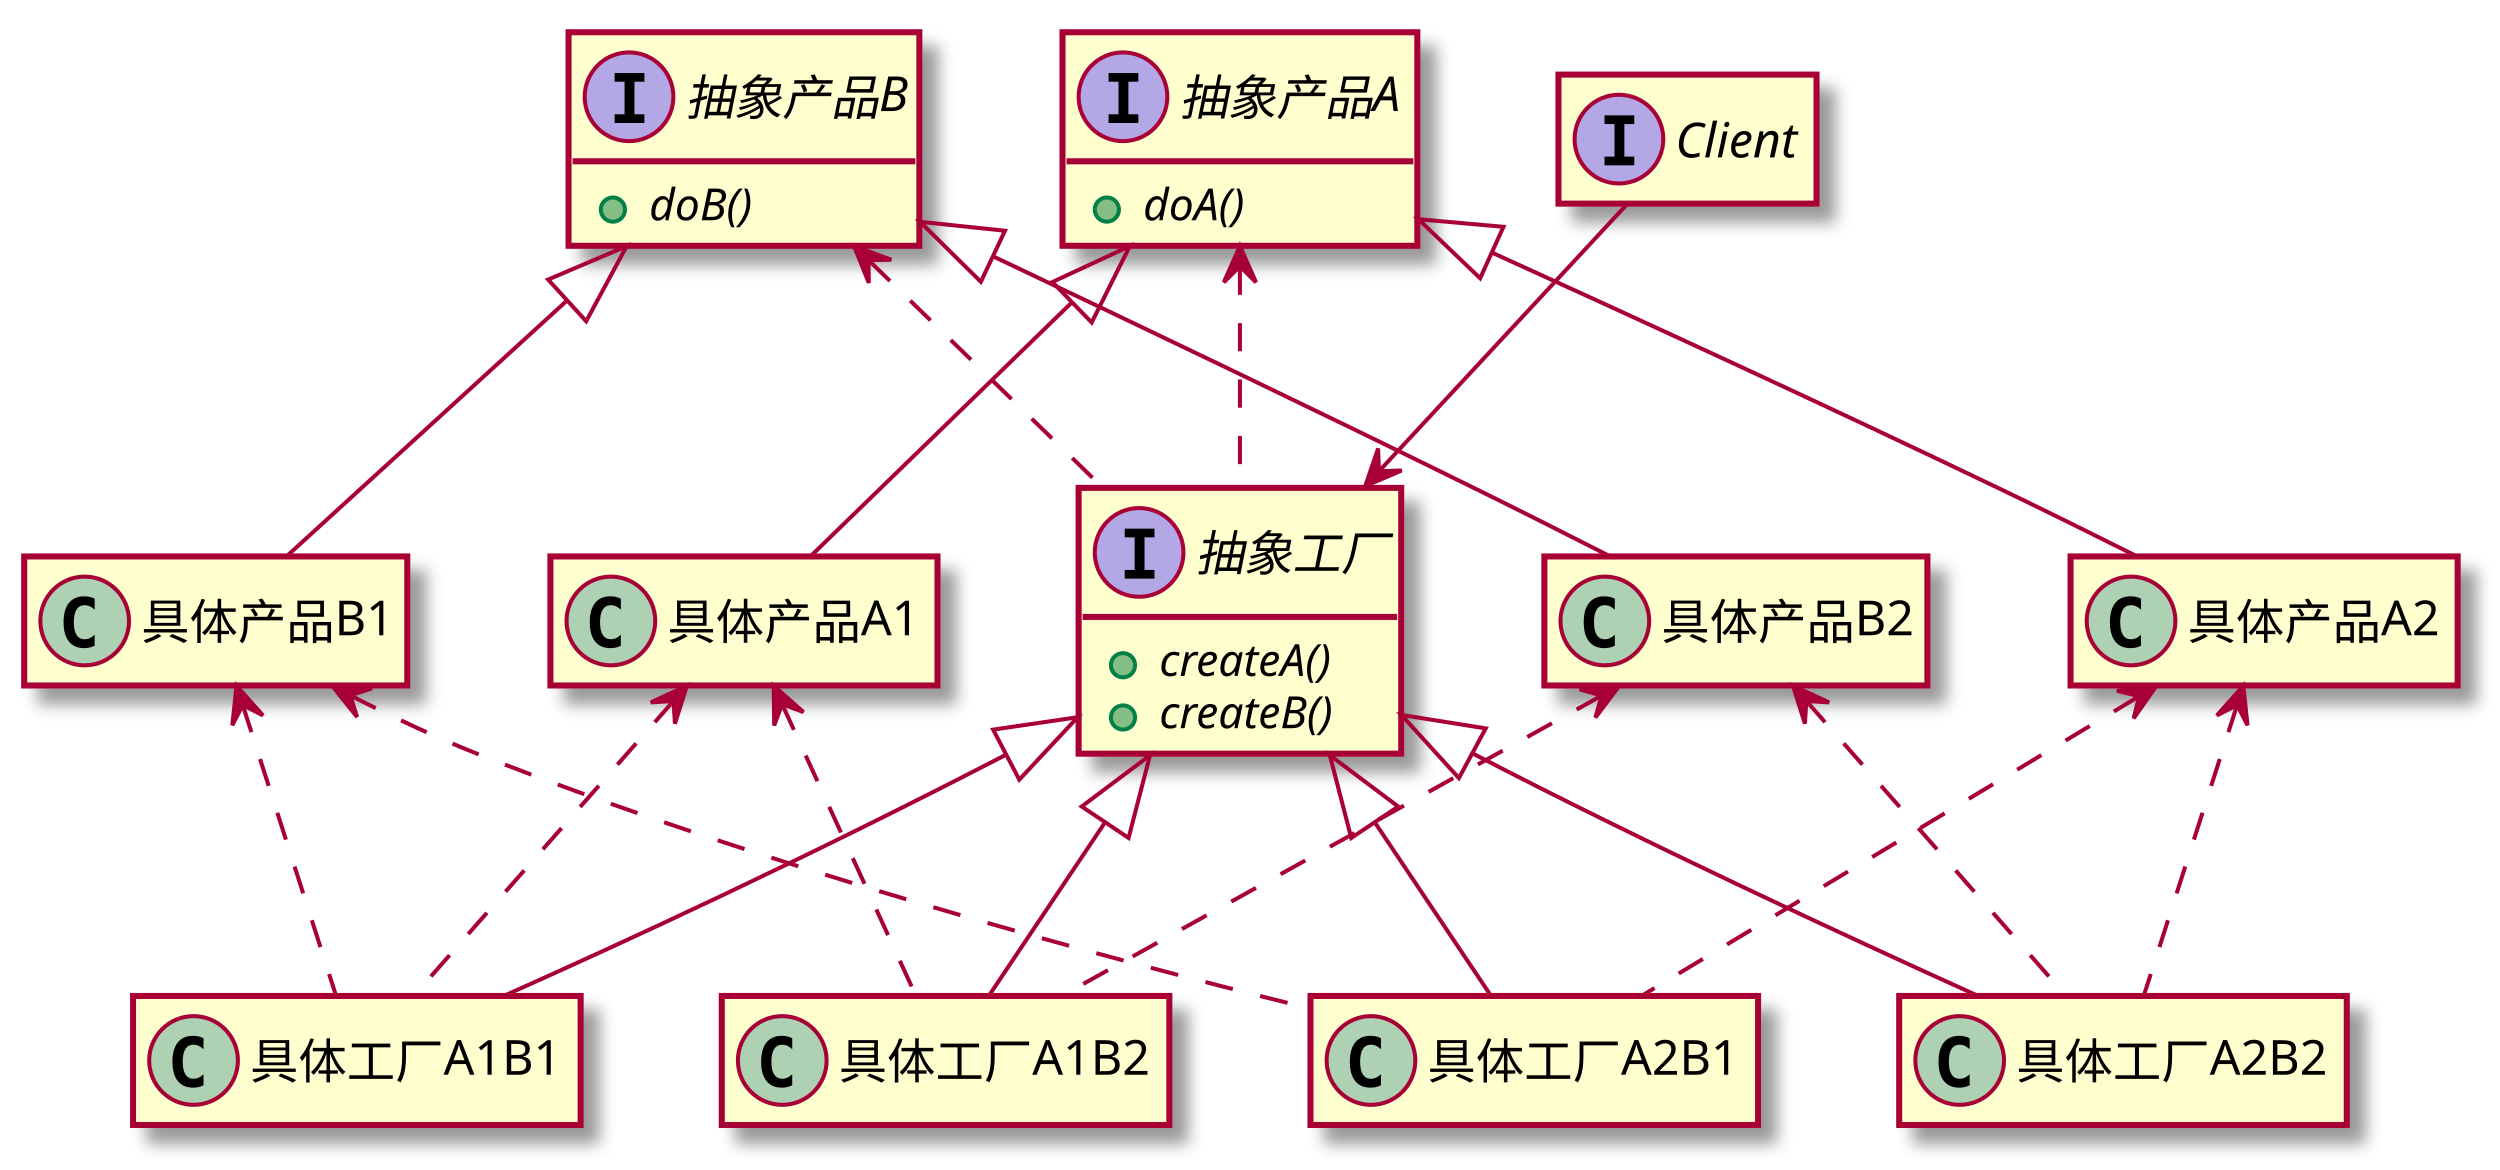
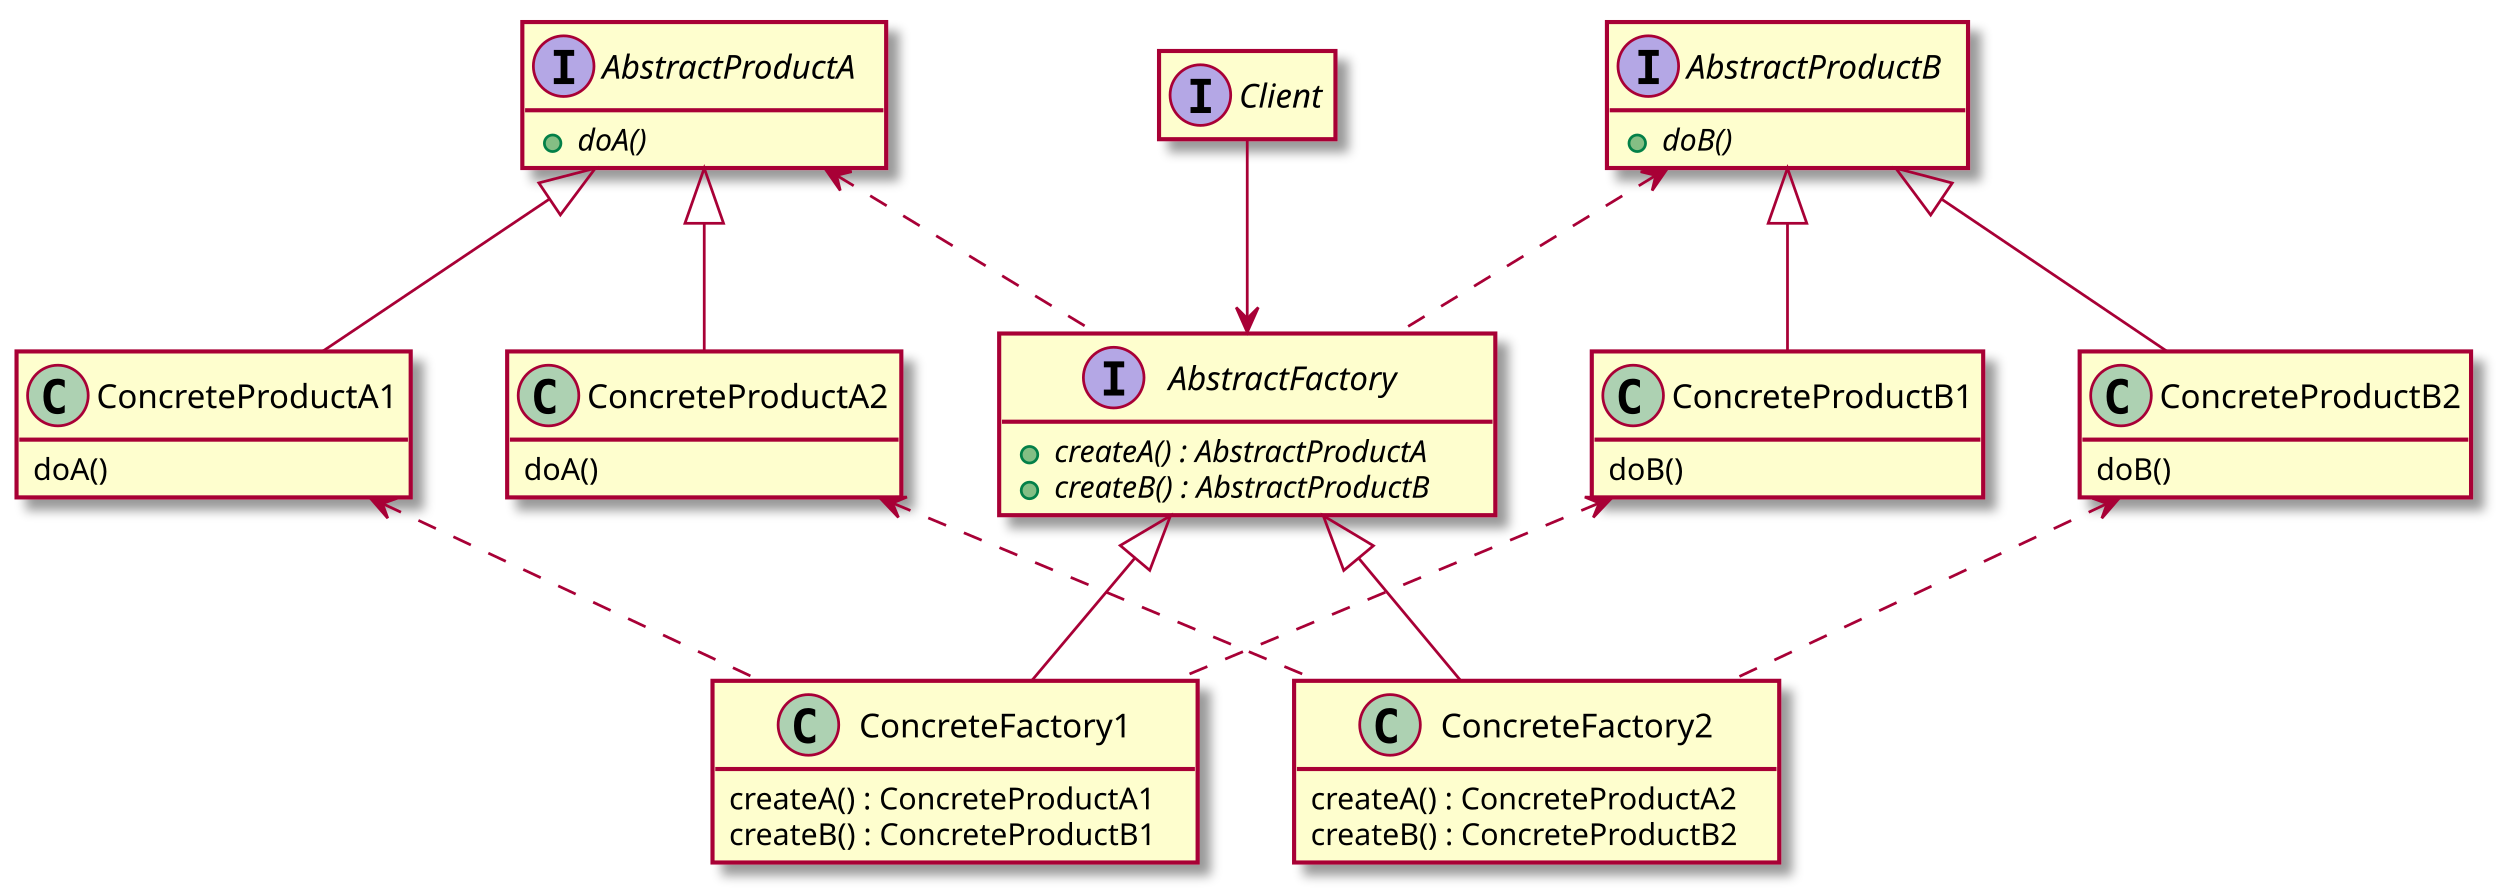
- <svg xmlns="http://www.w3.org/2000/svg" contentScriptType="application/ecmascript" contentStyleType="text/css" height="290px" preserveAspectRatio="none" style="width:620px;height:290px;" version="1.1" viewBox="0 0 620 290" width="620px" zoomAndPan="magnify">
+ <svg xmlns="http://www.w3.org/2000/svg" contentScriptType="application/ecmascript" contentStyleType="text/css" height="323px" preserveAspectRatio="none" style="width:907px;height:323px;" version="1.1" viewBox="0 0 907 323" width="907px" zoomAndPan="magnify">
  <defs>
-     <filter height="300%" id="ftglc3uizbx9m" width="300%" x="-1" y="-1">
+     <filter height="300%" id="f15hexinx5iyjn" width="300%" x="-1" y="-1">
      <feGaussianBlur result="blurOut" stdDeviation="2.0" />
      <feColorMatrix in="blurOut" result="blurOut2" type="matrix" values="0 0 0 0 0 0 0 0 0 0 0 0 0 0 0 0 0 0 .4 0" />
      <feOffset dx="4.0" dy="4.0" in="blurOut2" result="blurOut3" />
      <feBlend in="SourceGraphic" in2="blurOut3" mode="normal" />
    </filter>
  </defs>
  <g>
-     <rect fill="#FEFECE" filter="url(#ftglc3uizbx9m)" height="52.955" id="抽象产品A" style="stroke: #A80036; stroke-width: 1.5;" width="88" x="263.5" y="8" />
-     <ellipse cx="278.5" cy="24" fill="#B4A7E5" rx="11" ry="11" style="stroke: #A80036; stroke-width: 1.0;" />
-     <path d="M274.928,20.265 L274.928,18.107 L282.307,18.107 L282.307,20.265 L279.842,20.265 L279.842,28.342 L282.307,28.342 L282.307,30.5 L274.928,30.5 L274.928,28.342 L277.393,28.342 L277.393,20.265 Z " />
-     <text fill="#000000" font-family="sans-serif" font-size="12" font-style="italic" lengthAdjust="spacingAndGlyphs" textLength="56" x="292.5" y="28.535">抽象产品A</text>
-     <line style="stroke: #A80036; stroke-width: 1.5;" x1="264.5" x2="350.5" y1="40" y2="40" />
-     <ellipse cx="274.5" cy="51.977" fill="#84BE84" rx="3" ry="3" style="stroke: #038048; stroke-width: 1.0;" />
-     <text fill="#000000" font-family="sans-serif" font-size="11" font-style="italic" lengthAdjust="spacingAndGlyphs" textLength="30" x="283.5" y="54.635">doA()</text>
-     <rect fill="#FEFECE" filter="url(#ftglc3uizbx9m)" height="52.955" id="抽象产品B" style="stroke: #A80036; stroke-width: 1.5;" width="87" x="141" y="8" />
-     <ellipse cx="156" cy="24" fill="#B4A7E5" rx="11" ry="11" style="stroke: #A80036; stroke-width: 1.0;" />
-     <path d="M152.428,20.265 L152.428,18.107 L159.807,18.107 L159.807,20.265 L157.342,20.265 L157.342,28.342 L159.807,28.342 L159.807,30.5 L152.428,30.5 L152.428,28.342 L154.893,28.342 L154.893,20.265 Z " />
-     <text fill="#000000" font-family="sans-serif" font-size="12" font-style="italic" lengthAdjust="spacingAndGlyphs" textLength="55" x="170" y="28.535">抽象产品B</text>
-     <line style="stroke: #A80036; stroke-width: 1.5;" x1="142" x2="227" y1="40" y2="40" />
-     <ellipse cx="152" cy="51.977" fill="#84BE84" rx="3" ry="3" style="stroke: #038048; stroke-width: 1.0;" />
-     <text fill="#000000" font-family="sans-serif" font-size="11" font-style="italic" lengthAdjust="spacingAndGlyphs" textLength="28" x="161" y="54.635">doB()</text>
-     <rect fill="#FEFECE" filter="url(#ftglc3uizbx9m)" height="65.91" id="抽象工厂" style="stroke: #A80036; stroke-width: 1.5;" width="80" x="267.5" y="121" />
-     <ellipse cx="282.5" cy="137" fill="#B4A7E5" rx="11" ry="11" style="stroke: #A80036; stroke-width: 1.0;" />
-     <path d="M278.928,133.265 L278.928,131.107 L286.307,131.107 L286.307,133.265 L283.842,133.265 L283.842,141.342 L286.307,141.342 L286.307,143.5 L278.928,143.5 L278.928,141.342 L281.393,141.342 L281.393,133.265 Z " />
-     <text fill="#000000" font-family="sans-serif" font-size="12" font-style="italic" lengthAdjust="spacingAndGlyphs" textLength="48" x="296.5" y="141.535">抽象工厂</text>
-     <line style="stroke: #A80036; stroke-width: 1.5;" x1="268.5" x2="346.5" y1="153" y2="153" />
-     <ellipse cx="278.5" cy="164.977" fill="#84BE84" rx="3" ry="3" style="stroke: #038048; stroke-width: 1.0;" />
-     <text fill="#000000" font-family="sans-serif" font-size="11" font-style="italic" lengthAdjust="spacingAndGlyphs" textLength="49" x="287.5" y="167.635">createA()</text>
-     <ellipse cx="278.5" cy="177.933" fill="#84BE84" rx="3" ry="3" style="stroke: #038048; stroke-width: 1.0;" />
-     <text fill="#000000" font-family="sans-serif" font-size="11" font-style="italic" lengthAdjust="spacingAndGlyphs" textLength="47" x="287.5" y="180.59">createB()</text>
-     <rect fill="#FEFECE" filter="url(#ftglc3uizbx9m)" height="32" id="Client" style="stroke: #A80036; stroke-width: 1.5;" width="64" x="386.5" y="18.5" />
-     <ellipse cx="401.5" cy="34.5" fill="#B4A7E5" rx="11" ry="11" style="stroke: #A80036; stroke-width: 1.0;" />
-     <path d="M397.928,30.765 L397.928,28.607 L405.307,28.607 L405.307,30.765 L402.842,30.765 L402.842,38.842 L405.307,38.842 L405.307,41 L397.928,41 L397.928,38.842 L400.393,38.842 L400.393,30.765 Z " />
-     <text fill="#000000" font-family="sans-serif" font-size="12" font-style="italic" lengthAdjust="spacingAndGlyphs" textLength="32" x="415.5" y="39.035">Client</text>
-     <rect fill="#FEFECE" filter="url(#ftglc3uizbx9m)" height="32" id="具体产品A1" style="stroke: #A80036; stroke-width: 1.5;" width="96" x="136.5" y="138" />
-     <ellipse cx="151.5" cy="154" fill="#ADD1B2" rx="11" ry="11" style="stroke: #A80036; stroke-width: 1.0;" />
-     <path d="M153.973,160.143 Q153.392,160.442 152.753,160.591 Q152.114,160.741 151.408,160.741 Q148.901,160.741 147.582,159.089 Q146.262,157.437 146.262,154.316 Q146.262,151.186 147.582,149.535 Q148.901,147.883 151.408,147.883 Q152.114,147.883 152.761,148.032 Q153.409,148.182 153.973,148.481 L153.973,151.203 Q153.342,150.622 152.749,150.352 Q152.155,150.083 151.524,150.083 Q150.18,150.083 149.495,151.149 Q148.81,152.216 148.81,154.316 Q148.81,156.408 149.495,157.474 Q150.18,158.541 151.524,158.541 Q152.155,158.541 152.749,158.271 Q153.342,158.001 153.973,157.42 Z " />
-     <text fill="#000000" font-family="sans-serif" font-size="12" lengthAdjust="spacingAndGlyphs" textLength="64" x="165.5" y="158.535">具体产品A1</text>
-     <rect fill="#FEFECE" filter="url(#ftglc3uizbx9m)" height="32" id="具体产品A2" style="stroke: #A80036; stroke-width: 1.5;" width="96" x="513.5" y="138" />
-     <ellipse cx="528.5" cy="154" fill="#ADD1B2" rx="11" ry="11" style="stroke: #A80036; stroke-width: 1.0;" />
-     <path d="M530.973,160.143 Q530.392,160.442 529.753,160.591 Q529.114,160.741 528.408,160.741 Q525.901,160.741 524.582,159.089 Q523.262,157.437 523.262,154.316 Q523.262,151.186 524.582,149.535 Q525.901,147.883 528.408,147.883 Q529.114,147.883 529.761,148.032 Q530.409,148.182 530.973,148.481 L530.973,151.203 Q530.342,150.622 529.749,150.352 Q529.155,150.083 528.524,150.083 Q527.18,150.083 526.495,151.149 Q525.81,152.216 525.81,154.316 Q525.81,156.408 526.495,157.474 Q527.18,158.541 528.524,158.541 Q529.155,158.541 529.749,158.271 Q530.342,158.001 530.973,157.42 Z " />
-     <text fill="#000000" font-family="sans-serif" font-size="12" lengthAdjust="spacingAndGlyphs" textLength="64" x="542.5" y="158.535">具体产品A2</text>
-     <rect fill="#FEFECE" filter="url(#ftglc3uizbx9m)" height="32" id="具体产品B1" style="stroke: #A80036; stroke-width: 1.5;" width="95" x="6" y="138" />
-     <ellipse cx="21" cy="154" fill="#ADD1B2" rx="11" ry="11" style="stroke: #A80036; stroke-width: 1.0;" />
-     <path d="M23.473,160.143 Q22.892,160.442 22.253,160.591 Q21.614,160.741 20.908,160.741 Q18.401,160.741 17.081,159.089 Q15.762,157.437 15.762,154.316 Q15.762,151.186 17.081,149.535 Q18.401,147.883 20.908,147.883 Q21.614,147.883 22.261,148.032 Q22.909,148.182 23.473,148.481 L23.473,151.203 Q22.842,150.622 22.249,150.352 Q21.655,150.083 21.024,150.083 Q19.68,150.083 18.995,151.149 Q18.31,152.216 18.31,154.316 Q18.31,156.408 18.995,157.474 Q19.68,158.541 21.024,158.541 Q21.655,158.541 22.249,158.271 Q22.842,158.001 23.473,157.42 Z " />
-     <text fill="#000000" font-family="sans-serif" font-size="12" lengthAdjust="spacingAndGlyphs" textLength="63" x="35" y="158.535">具体产品B1</text>
-     <rect fill="#FEFECE" filter="url(#ftglc3uizbx9m)" height="32" id="具体产品B2" style="stroke: #A80036; stroke-width: 1.5;" width="95" x="383" y="138" />
-     <ellipse cx="398" cy="154" fill="#ADD1B2" rx="11" ry="11" style="stroke: #A80036; stroke-width: 1.0;" />
-     <path d="M400.473,160.143 Q399.892,160.442 399.253,160.591 Q398.614,160.741 397.908,160.741 Q395.401,160.741 394.082,159.089 Q392.762,157.437 392.762,154.316 Q392.762,151.186 394.082,149.535 Q395.401,147.883 397.908,147.883 Q398.614,147.883 399.261,148.032 Q399.909,148.182 400.473,148.481 L400.473,151.203 Q399.842,150.622 399.249,150.352 Q398.655,150.083 398.024,150.083 Q396.68,150.083 395.995,151.149 Q395.31,152.216 395.31,154.316 Q395.31,156.408 395.995,157.474 Q396.68,158.541 398.024,158.541 Q398.655,158.541 399.249,158.271 Q399.842,158.001 400.473,157.42 Z " />
-     <text fill="#000000" font-family="sans-serif" font-size="12" lengthAdjust="spacingAndGlyphs" textLength="63" x="412" y="158.535">具体产品B2</text>
-     <rect fill="#FEFECE" filter="url(#ftglc3uizbx9m)" height="32" id="具体工厂A1B1" style="stroke: #A80036; stroke-width: 1.5;" width="111" x="33" y="247" />
-     <ellipse cx="48" cy="263" fill="#ADD1B2" rx="11" ry="11" style="stroke: #A80036; stroke-width: 1.0;" />
-     <path d="M50.473,269.143 Q49.892,269.442 49.253,269.591 Q48.614,269.741 47.908,269.741 Q45.401,269.741 44.081,268.089 Q42.762,266.437 42.762,263.316 Q42.762,260.187 44.081,258.535 Q45.401,256.883 47.908,256.883 Q48.614,256.883 49.261,257.032 Q49.909,257.182 50.473,257.481 L50.473,260.203 Q49.842,259.622 49.249,259.352 Q48.655,259.082 48.024,259.082 Q46.68,259.082 45.995,260.149 Q45.31,261.216 45.31,263.316 Q45.31,265.408 45.995,266.474 Q46.68,267.541 48.024,267.541 Q48.655,267.541 49.249,267.271 Q49.842,267.002 50.473,266.42 Z " />
-     <text fill="#000000" font-family="sans-serif" font-size="12" lengthAdjust="spacingAndGlyphs" textLength="79" x="62" y="267.535">具体工厂A1B1</text>
-     <rect fill="#FEFECE" filter="url(#ftglc3uizbx9m)" height="32" id="具体工厂A1B2" style="stroke: #A80036; stroke-width: 1.5;" width="111" x="179" y="247" />
-     <ellipse cx="194" cy="263" fill="#ADD1B2" rx="11" ry="11" style="stroke: #A80036; stroke-width: 1.0;" />
-     <path d="M196.473,269.143 Q195.892,269.442 195.253,269.591 Q194.614,269.741 193.908,269.741 Q191.401,269.741 190.082,268.089 Q188.762,266.437 188.762,263.316 Q188.762,260.187 190.082,258.535 Q191.401,256.883 193.908,256.883 Q194.614,256.883 195.261,257.032 Q195.909,257.182 196.473,257.481 L196.473,260.203 Q195.842,259.622 195.249,259.352 Q194.655,259.082 194.024,259.082 Q192.68,259.082 191.995,260.149 Q191.31,261.216 191.31,263.316 Q191.31,265.408 191.995,266.474 Q192.68,267.541 194.024,267.541 Q194.655,267.541 195.249,267.271 Q195.842,267.002 196.473,266.42 Z " />
-     <text fill="#000000" font-family="sans-serif" font-size="12" lengthAdjust="spacingAndGlyphs" textLength="79" x="208" y="267.535">具体工厂A1B2</text>
-     <rect fill="#FEFECE" filter="url(#ftglc3uizbx9m)" height="32" id="具体工厂A2B1" style="stroke: #A80036; stroke-width: 1.5;" width="111" x="325" y="247" />
-     <ellipse cx="340" cy="263" fill="#ADD1B2" rx="11" ry="11" style="stroke: #A80036; stroke-width: 1.0;" />
-     <path d="M342.473,269.143 Q341.892,269.442 341.253,269.591 Q340.614,269.741 339.908,269.741 Q337.401,269.741 336.082,268.089 Q334.762,266.437 334.762,263.316 Q334.762,260.187 336.082,258.535 Q337.401,256.883 339.908,256.883 Q340.614,256.883 341.261,257.032 Q341.909,257.182 342.473,257.481 L342.473,260.203 Q341.842,259.622 341.249,259.352 Q340.655,259.082 340.024,259.082 Q338.68,259.082 337.995,260.149 Q337.31,261.216 337.31,263.316 Q337.31,265.408 337.995,266.474 Q338.68,267.541 340.024,267.541 Q340.655,267.541 341.249,267.271 Q341.842,267.002 342.473,266.42 Z " />
-     <text fill="#000000" font-family="sans-serif" font-size="12" lengthAdjust="spacingAndGlyphs" textLength="79" x="354" y="267.535">具体工厂A2B1</text>
-     <rect fill="#FEFECE" filter="url(#ftglc3uizbx9m)" height="32" id="具体工厂A2B2" style="stroke: #A80036; stroke-width: 1.5;" width="111" x="471" y="247" />
-     <ellipse cx="486" cy="263" fill="#ADD1B2" rx="11" ry="11" style="stroke: #A80036; stroke-width: 1.0;" />
-     <path d="M488.473,269.143 Q487.892,269.442 487.253,269.591 Q486.614,269.741 485.908,269.741 Q483.401,269.741 482.082,268.089 Q480.762,266.437 480.762,263.316 Q480.762,260.187 482.082,258.535 Q483.401,256.883 485.908,256.883 Q486.614,256.883 487.261,257.032 Q487.909,257.182 488.473,257.481 L488.473,260.203 Q487.842,259.622 487.249,259.352 Q486.655,259.082 486.024,259.082 Q484.68,259.082 483.995,260.149 Q483.31,261.216 483.31,263.316 Q483.31,265.408 483.995,266.474 Q484.68,267.541 486.024,267.541 Q486.655,267.541 487.249,267.271 Q487.842,267.002 488.473,266.42 Z " />
-     <text fill="#000000" font-family="sans-serif" font-size="12" lengthAdjust="spacingAndGlyphs" textLength="79" x="500" y="267.535">具体工厂A2B2</text>
-     <path d="M403.53,50.616 C387.867,67.479 362.734,94.537 342.108,116.742 " fill="none" id="Client-抽象工厂" style="stroke: #A80036; stroke-width: 1.0;" />
-     <polygon fill="#A80036" points="338.577,120.544,347.632,116.672,341.979,116.88,341.771,111.227,338.577,120.544" style="stroke: #A80036; stroke-width: 1.0;" />
-     <path d="M307.5,66.112 C307.5,82.944 307.5,103.635 307.5,120.713 " fill="none" id="抽象产品A-抽象工厂" style="stroke: #A80036; stroke-width: 1.0; stroke-dasharray: 7.0,7.0;" />
-     <polygon fill="#A80036" points="307.5,61.021,303.5,70.021,307.5,66.021,311.5,70.021,307.5,61.021" style="stroke: #A80036; stroke-width: 1.0;" />
-     <path d="M215.702,64.814 C233.258,81.871 255.205,103.194 273.238,120.713 " fill="none" id="抽象产品B-抽象工厂" style="stroke: #A80036; stroke-width: 1.0; stroke-dasharray: 7.0,7.0;" />
-     <polygon fill="#A80036" points="211.798,61.021,215.465,70.161,215.384,64.505,221.04,64.424,211.798,61.021" style="stroke: #A80036; stroke-width: 1.0;" />
-     <path d="M265.656,75.153 C243.536,96.644 217.624,121.819 201.14,137.833 " fill="none" id="抽象产品A-具体产品A1" style="stroke: #A80036; stroke-width: 1.0;" />
-     <polygon fill="none" points="260.98,69.937,280.202,61.021,270.735,79.978,260.98,69.937" style="stroke: #A80036; stroke-width: 1.0;" />
-     <path d="M370.155,62.714 C406.826,79.38 453.945,101.058 495.5,121 C506.703,126.376 518.892,132.416 529.711,137.845 " fill="none" id="抽象产品A-具体产品A2" style="stroke: #A80036; stroke-width: 1.0;" />
-     <polygon fill="none" points="367.078,69.005,351.752,54.372,372.858,56.254,367.078,69.005" style="stroke: #A80036; stroke-width: 1.0;" />
-     <path d="M140.613,74.534 C116.907,96.159 88.947,121.665 71.223,137.833 " fill="none" id="抽象产品B-具体产品B1" style="stroke: #A80036; stroke-width: 1.0;" />
-     <polygon fill="none" points="135.934,69.328,155.427,61.021,145.369,79.671,135.934,69.328" style="stroke: #A80036; stroke-width: 1.0;" />
-     <path d="M246.551,63.704 C281.575,80.3 326.092,101.583 365.5,121 C376.512,126.426 388.511,132.478 399.168,137.902 " fill="none" id="抽象产品B-具体产品B2" style="stroke: #A80036; stroke-width: 1.0;" />
-     <polygon fill="none" points="243.25,69.886,228.163,55.007,249.235,57.23,243.25,69.886" style="stroke: #A80036; stroke-width: 1.0;" />
-     <path d="M167.014,173.853 C148.564,194.803 119.837,227.42 102.723,246.851 " fill="none" id="具体产品A1-具体工厂A1B1" style="stroke: #A80036; stroke-width: 1.0; stroke-dasharray: 7.0,7.0;" />
-     <polygon fill="#A80036" points="170.335,170.083,161.385,174.193,167.03,173.835,167.388,179.481,170.335,170.083" style="stroke: #A80036; stroke-width: 1.0;" />
-     <path d="M60.213,174.906 C66.948,195.882 77.179,227.743 83.314,246.851 " fill="none" id="具体产品B1-具体工厂A1B1" style="stroke: #A80036; stroke-width: 1.0; stroke-dasharray: 7.0,7.0;" />
-     <polygon fill="#A80036" points="58.664,170.083,57.608,179.875,60.193,174.844,65.225,177.429,58.664,170.083" style="stroke: #A80036; stroke-width: 1.0;" />
-     <path d="M249.526,187.149 C198.118,213.753 154.726,233.67 124.968,246.975 " fill="none" id="抽象工厂-具体工厂A1B1" style="stroke: #A80036; stroke-width: 1.0;" />
-     <polygon fill="none" points="246.293,180.941,267.26,177.871,252.784,193.345,246.293,180.941" style="stroke: #A80036; stroke-width: 1.0;" />
-     <path d="M193.968,174.641 C203.589,195.613 218.29,227.662 227.092,246.851 " fill="none" id="具体产品A1-具体工厂A1B2" style="stroke: #A80036; stroke-width: 1.0; stroke-dasharray: 7.0,7.0;" />
-     <polygon fill="#A80036" points="191.878,170.083,191.995,179.931,193.963,174.628,199.266,176.596,191.878,170.083" style="stroke: #A80036; stroke-width: 1.0;" />
-     <path d="M397.117,172.565 C359.574,193.444 299.204,227.017 263.539,246.851 " fill="none" id="具体产品B2-具体工厂A1B2" style="stroke: #A80036; stroke-width: 1.0; stroke-dasharray: 7.0,7.0;" />
-     <polygon fill="#A80036" points="401.579,170.083,391.77,170.962,397.21,172.513,395.658,177.953,401.579,170.083" style="stroke: #A80036; stroke-width: 1.0;" />
-     <path d="M273.846,204.25 C263.517,219.673 252.881,235.554 245.276,246.909 " fill="none" id="抽象工厂-具体工厂A1B2" style="stroke: #A80036; stroke-width: 1.0;" />
-     <polygon fill="none" points="268.256,200.018,285.201,187.296,279.888,207.809,268.256,200.018" style="stroke: #A80036; stroke-width: 1.0;" />
-     <path d="M530.248,172.82 C495.549,193.716 440.118,227.097 407.317,246.851 " fill="none" id="具体产品A2-具体工厂A2B1" style="stroke: #A80036; stroke-width: 1.0; stroke-dasharray: 7.0,7.0;" />
-     <polygon fill="#A80036" points="534.793,170.083,525.019,171.3,530.51,172.663,529.146,178.153,534.793,170.083" style="stroke: #A80036; stroke-width: 1.0;" />
-     <path d="M86.912,172.472 C96.896,177.577 107.986,182.849 118.5,187 C187.881,214.395 271.062,236.848 324.8,250.071 " fill="none" id="具体产品B1-具体工厂A2B1" style="stroke: #A80036; stroke-width: 1.0; stroke-dasharray: 7.0,7.0;" />
-     <polygon fill="#A80036" points="82.408,170.143,88.564,177.83,86.849,172.44,92.24,170.724,82.408,170.143" style="stroke: #A80036; stroke-width: 1.0;" />
-     <path d="M341.154,204.25 C351.483,219.673 362.119,235.554 369.724,246.909 " fill="none" id="抽象工厂-具体工厂A2B1" style="stroke: #A80036; stroke-width: 1.0;" />
-     <polygon fill="none" points="335.112,207.809,329.799,187.296,346.744,200.018,335.112,207.809" style="stroke: #A80036; stroke-width: 1.0;" />
-     <path d="M554.787,174.906 C548.052,195.882 537.821,227.743 531.686,246.851 " fill="none" id="具体产品A2-具体工厂A2B2" style="stroke: #A80036; stroke-width: 1.0; stroke-dasharray: 7.0,7.0;" />
-     <polygon fill="#A80036" points="556.336,170.083,549.775,177.429,554.807,174.844,557.392,179.875,556.336,170.083" style="stroke: #A80036; stroke-width: 1.0;" />
-     <path d="M447.986,173.853 C466.437,194.803 495.163,227.42 512.277,246.851 " fill="none" id="具体产品B2-具体工厂A2B2" style="stroke: #A80036; stroke-width: 1.0; stroke-dasharray: 7.0,7.0;" />
-     <polygon fill="#A80036" points="444.665,170.083,447.612,179.481,447.97,173.835,453.615,174.193,444.665,170.083" style="stroke: #A80036; stroke-width: 1.0;" />
-     <path d="M365.225,186.857 C365.317,186.905 365.408,186.952 365.5,187 C407.739,208.945 457.422,231.99 490.307,246.87 " fill="none" id="抽象工厂-具体工厂A2B2" style="stroke: #A80036; stroke-width: 1.0;" />
-     <polygon fill="none" points="361.803,192.964,347.531,177.302,368.456,180.646,361.803,192.964" style="stroke: #A80036; stroke-width: 1.0;" />
+     <rect fill="#FEFECE" filter="url(#f15hexinx5iyjn)" height="52.955" id="AbstractProductA" style="stroke: #A80036; stroke-width: 1.5;" width="132" x="189.5" y="8" />
+     <ellipse cx="204.5" cy="24" fill="#B4A7E5" rx="11" ry="11" style="stroke: #A80036; stroke-width: 1.0;" />
+     <path d="M200.928,20.265 L200.928,18.107 L208.307,18.107 L208.307,20.265 L205.842,20.265 L205.842,28.342 L208.307,28.342 L208.307,30.5 L200.928,30.5 L200.928,28.342 L203.393,28.342 L203.393,20.265 Z " />
+     <text fill="#000000" font-family="sans-serif" font-size="12" font-style="italic" lengthAdjust="spacingAndGlyphs" textLength="100" x="218.5" y="28.535">AbstractProductA</text>
+     <line style="stroke: #A80036; stroke-width: 1.5;" x1="190.5" x2="320.5" y1="40" y2="40" />
+     <ellipse cx="200.5" cy="51.977" fill="#84BE84" rx="3" ry="3" style="stroke: #038048; stroke-width: 1.0;" />
+     <text fill="#000000" font-family="sans-serif" font-size="11" font-style="italic" lengthAdjust="spacingAndGlyphs" textLength="30" x="209.5" y="54.635">doA()</text>
+     <rect fill="#FEFECE" filter="url(#f15hexinx5iyjn)" height="52.955" id="AbstractProductB" style="stroke: #A80036; stroke-width: 1.5;" width="131" x="583" y="8" />
+     <ellipse cx="598" cy="24" fill="#B4A7E5" rx="11" ry="11" style="stroke: #A80036; stroke-width: 1.0;" />
+     <path d="M594.428,20.265 L594.428,18.107 L601.807,18.107 L601.807,20.265 L599.342,20.265 L599.342,28.342 L601.807,28.342 L601.807,30.5 L594.428,30.5 L594.428,28.342 L596.893,28.342 L596.893,20.265 Z " />
+     <text fill="#000000" font-family="sans-serif" font-size="12" font-style="italic" lengthAdjust="spacingAndGlyphs" textLength="99" x="612" y="28.535">AbstractProductB</text>
+     <line style="stroke: #A80036; stroke-width: 1.5;" x1="584" x2="713" y1="40" y2="40" />
+     <ellipse cx="594" cy="51.977" fill="#84BE84" rx="3" ry="3" style="stroke: #038048; stroke-width: 1.0;" />
+     <text fill="#000000" font-family="sans-serif" font-size="11" font-style="italic" lengthAdjust="spacingAndGlyphs" textLength="28" x="603" y="54.635">doB()</text>
+     <rect fill="#FEFECE" filter="url(#f15hexinx5iyjn)" height="65.91" id="AbstractFactory" style="stroke: #A80036; stroke-width: 1.5;" width="180" x="362.5" y="121" />
+     <ellipse cx="404.05" cy="137" fill="#B4A7E5" rx="11" ry="11" style="stroke: #A80036; stroke-width: 1.0;" />
+     <path d="M400.478,133.265 L400.478,131.107 L407.857,131.107 L407.857,133.265 L405.392,133.265 L405.392,141.342 L407.857,141.342 L407.857,143.5 L400.478,143.5 L400.478,141.342 L402.943,141.342 L402.943,133.265 Z " />
+     <text fill="#000000" font-family="sans-serif" font-size="12" font-style="italic" lengthAdjust="spacingAndGlyphs" textLength="89" x="423.95" y="141.535">AbstractFactory</text>
+     <line style="stroke: #A80036; stroke-width: 1.5;" x1="363.5" x2="541.5" y1="153" y2="153" />
+     <ellipse cx="373.5" cy="164.977" fill="#84BE84" rx="3" ry="3" style="stroke: #038048; stroke-width: 1.0;" />
+     <text fill="#000000" font-family="sans-serif" font-size="11" font-style="italic" lengthAdjust="spacingAndGlyphs" textLength="154" x="382.5" y="167.635">createA() : AbstractProductA</text>
+     <ellipse cx="373.5" cy="177.933" fill="#84BE84" rx="3" ry="3" style="stroke: #038048; stroke-width: 1.0;" />
+     <text fill="#000000" font-family="sans-serif" font-size="11" font-style="italic" lengthAdjust="spacingAndGlyphs" textLength="150" x="382.5" y="180.59">createB() : AbstractProductB</text>
+     <rect fill="#FEFECE" filter="url(#f15hexinx5iyjn)" height="32" id="Client" style="stroke: #A80036; stroke-width: 1.5;" width="64" x="420.5" y="18.5" />
+     <ellipse cx="435.5" cy="34.5" fill="#B4A7E5" rx="11" ry="11" style="stroke: #A80036; stroke-width: 1.0;" />
+     <path d="M431.928,30.765 L431.928,28.607 L439.307,28.607 L439.307,30.765 L436.842,30.765 L436.842,38.842 L439.307,38.842 L439.307,41 L431.928,41 L431.928,38.842 L434.393,38.842 L434.393,30.765 Z " />
+     <text fill="#000000" font-family="sans-serif" font-size="12" font-style="italic" lengthAdjust="spacingAndGlyphs" textLength="32" x="449.5" y="39.035">Client</text>
+     <rect fill="#FEFECE" filter="url(#f15hexinx5iyjn)" height="52.955" id="ConcreteProductA1" style="stroke: #A80036; stroke-width: 1.5;" width="143" x="6" y="127.5" />
+     <ellipse cx="21" cy="143.5" fill="#ADD1B2" rx="11" ry="11" style="stroke: #A80036; stroke-width: 1.0;" />
+     <path d="M23.473,149.643 Q22.892,149.942 22.253,150.091 Q21.614,150.241 20.908,150.241 Q18.401,150.241 17.081,148.589 Q15.762,146.937 15.762,143.816 Q15.762,140.686 17.081,139.035 Q18.401,137.383 20.908,137.383 Q21.614,137.383 22.261,137.532 Q22.909,137.682 23.473,137.981 L23.473,140.703 Q22.842,140.122 22.249,139.852 Q21.655,139.583 21.024,139.583 Q19.68,139.583 18.995,140.649 Q18.31,141.716 18.31,143.816 Q18.31,145.908 18.995,146.974 Q19.68,148.041 21.024,148.041 Q21.655,148.041 22.249,147.771 Q22.842,147.501 23.473,146.92 Z " />
+     <text fill="#000000" font-family="sans-serif" font-size="12" lengthAdjust="spacingAndGlyphs" textLength="111" x="35" y="148.035">ConcreteProductA1</text>
+     <line style="stroke: #A80036; stroke-width: 1.5;" x1="7" x2="148" y1="159.5" y2="159.5" />
+     <text fill="#000000" font-family="sans-serif" font-size="11" lengthAdjust="spacingAndGlyphs" textLength="30" x="12" y="174.135">doA()</text>
+     <rect fill="#FEFECE" filter="url(#f15hexinx5iyjn)" height="52.955" id="ConcreteProductA2" style="stroke: #A80036; stroke-width: 1.5;" width="143" x="184" y="127.5" />
+     <ellipse cx="199" cy="143.5" fill="#ADD1B2" rx="11" ry="11" style="stroke: #A80036; stroke-width: 1.0;" />
+     <path d="M201.473,149.643 Q200.892,149.942 200.253,150.091 Q199.614,150.241 198.908,150.241 Q196.401,150.241 195.082,148.589 Q193.762,146.937 193.762,143.816 Q193.762,140.686 195.082,139.035 Q196.401,137.383 198.908,137.383 Q199.614,137.383 200.261,137.532 Q200.909,137.682 201.473,137.981 L201.473,140.703 Q200.842,140.122 200.249,139.852 Q199.655,139.583 199.024,139.583 Q197.68,139.583 196.995,140.649 Q196.31,141.716 196.31,143.816 Q196.31,145.908 196.995,146.974 Q197.68,148.041 199.024,148.041 Q199.655,148.041 200.249,147.771 Q200.842,147.501 201.473,146.92 Z " />
+     <text fill="#000000" font-family="sans-serif" font-size="12" lengthAdjust="spacingAndGlyphs" textLength="111" x="213" y="148.035">ConcreteProductA2</text>
+     <line style="stroke: #A80036; stroke-width: 1.5;" x1="185" x2="326" y1="159.5" y2="159.5" />
+     <text fill="#000000" font-family="sans-serif" font-size="11" lengthAdjust="spacingAndGlyphs" textLength="30" x="190" y="174.135">doA()</text>
+     <rect fill="#FEFECE" filter="url(#f15hexinx5iyjn)" height="52.955" id="ConcreteProductB1" style="stroke: #A80036; stroke-width: 1.5;" width="142" x="577.5" y="127.5" />
+     <ellipse cx="592.5" cy="143.5" fill="#ADD1B2" rx="11" ry="11" style="stroke: #A80036; stroke-width: 1.0;" />
+     <path d="M594.973,149.643 Q594.392,149.942 593.753,150.091 Q593.114,150.241 592.408,150.241 Q589.901,150.241 588.582,148.589 Q587.262,146.937 587.262,143.816 Q587.262,140.686 588.582,139.035 Q589.901,137.383 592.408,137.383 Q593.114,137.383 593.761,137.532 Q594.409,137.682 594.973,137.981 L594.973,140.703 Q594.342,140.122 593.749,139.852 Q593.155,139.583 592.524,139.583 Q591.18,139.583 590.495,140.649 Q589.81,141.716 589.81,143.816 Q589.81,145.908 590.495,146.974 Q591.18,148.041 592.524,148.041 Q593.155,148.041 593.749,147.771 Q594.342,147.501 594.973,146.92 Z " />
+     <text fill="#000000" font-family="sans-serif" font-size="12" lengthAdjust="spacingAndGlyphs" textLength="110" x="606.5" y="148.035">ConcreteProductB1</text>
+     <line style="stroke: #A80036; stroke-width: 1.5;" x1="578.5" x2="718.5" y1="159.5" y2="159.5" />
+     <text fill="#000000" font-family="sans-serif" font-size="11" lengthAdjust="spacingAndGlyphs" textLength="28" x="583.5" y="174.135">doB()</text>
+     <rect fill="#FEFECE" filter="url(#f15hexinx5iyjn)" height="52.955" id="ConcreteProductB2" style="stroke: #A80036; stroke-width: 1.5;" width="142" x="754.5" y="127.5" />
+     <ellipse cx="769.5" cy="143.5" fill="#ADD1B2" rx="11" ry="11" style="stroke: #A80036; stroke-width: 1.0;" />
+     <path d="M771.973,149.643 Q771.392,149.942 770.753,150.091 Q770.114,150.241 769.408,150.241 Q766.901,150.241 765.582,148.589 Q764.262,146.937 764.262,143.816 Q764.262,140.686 765.582,139.035 Q766.901,137.383 769.408,137.383 Q770.114,137.383 770.761,137.532 Q771.409,137.682 771.973,137.981 L771.973,140.703 Q771.342,140.122 770.749,139.852 Q770.155,139.583 769.524,139.583 Q768.18,139.583 767.495,140.649 Q766.81,141.716 766.81,143.816 Q766.81,145.908 767.495,146.974 Q768.18,148.041 769.524,148.041 Q770.155,148.041 770.749,147.771 Q771.342,147.501 771.973,146.92 Z " />
+     <text fill="#000000" font-family="sans-serif" font-size="12" lengthAdjust="spacingAndGlyphs" textLength="110" x="783.5" y="148.035">ConcreteProductB2</text>
+     <line style="stroke: #A80036; stroke-width: 1.5;" x1="755.5" x2="895.5" y1="159.5" y2="159.5" />
+     <text fill="#000000" font-family="sans-serif" font-size="11" lengthAdjust="spacingAndGlyphs" textLength="28" x="760.5" y="174.135">doB()</text>
+     <rect fill="#FEFECE" filter="url(#f15hexinx5iyjn)" height="65.91" id="ConcreteFactory1" style="stroke: #A80036; stroke-width: 1.5;" width="176" x="258.5" y="247" />
+     <ellipse cx="293.3" cy="263" fill="#ADD1B2" rx="11" ry="11" style="stroke: #A80036; stroke-width: 1.0;" />
+     <path d="M295.773,269.143 Q295.192,269.442 294.553,269.591 Q293.914,269.741 293.208,269.741 Q290.701,269.741 289.382,268.089 Q288.062,266.437 288.062,263.316 Q288.062,260.187 289.382,258.535 Q290.701,256.883 293.208,256.883 Q293.914,256.883 294.561,257.032 Q295.209,257.182 295.773,257.481 L295.773,260.203 Q295.142,259.622 294.549,259.352 Q293.955,259.082 293.324,259.082 Q291.98,259.082 291.295,260.149 Q290.61,261.216 290.61,263.316 Q290.61,265.408 291.295,266.474 Q291.98,267.541 293.324,267.541 Q293.955,267.541 294.549,267.271 Q295.142,267.002 295.773,266.42 Z " />
+     <text fill="#000000" font-family="sans-serif" font-size="12" lengthAdjust="spacingAndGlyphs" textLength="100" x="311.7" y="267.535">ConcreteFactory1</text>
+     <line style="stroke: #A80036; stroke-width: 1.5;" x1="259.5" x2="433.5" y1="279" y2="279" />
+     <text fill="#000000" font-family="sans-serif" font-size="11" lengthAdjust="spacingAndGlyphs" textLength="164" x="264.5" y="293.635">createA() : ConcreteProductA1</text>
+     <text fill="#000000" font-family="sans-serif" font-size="11" lengthAdjust="spacingAndGlyphs" textLength="160" x="264.5" y="306.59">createB() : ConcreteProductB1</text>
+     <rect fill="#FEFECE" filter="url(#f15hexinx5iyjn)" height="65.91" id="ConcreteFactory2" style="stroke: #A80036; stroke-width: 1.5;" width="176" x="469.5" y="247" />
+     <ellipse cx="504.3" cy="263" fill="#ADD1B2" rx="11" ry="11" style="stroke: #A80036; stroke-width: 1.0;" />
+     <path d="M506.773,269.143 Q506.192,269.442 505.553,269.591 Q504.914,269.741 504.208,269.741 Q501.701,269.741 500.382,268.089 Q499.062,266.437 499.062,263.316 Q499.062,260.187 500.382,258.535 Q501.701,256.883 504.208,256.883 Q504.914,256.883 505.561,257.032 Q506.209,257.182 506.773,257.481 L506.773,260.203 Q506.142,259.622 505.549,259.352 Q504.955,259.082 504.324,259.082 Q502.98,259.082 502.295,260.149 Q501.61,261.216 501.61,263.316 Q501.61,265.408 502.295,266.474 Q502.98,267.541 504.324,267.541 Q504.955,267.541 505.549,267.271 Q506.142,267.002 506.773,266.42 Z " />
+     <text fill="#000000" font-family="sans-serif" font-size="12" lengthAdjust="spacingAndGlyphs" textLength="100" x="522.7" y="267.535">ConcreteFactory2</text>
+     <line style="stroke: #A80036; stroke-width: 1.5;" x1="470.5" x2="644.5" y1="279" y2="279" />
+     <text fill="#000000" font-family="sans-serif" font-size="11" lengthAdjust="spacingAndGlyphs" textLength="164" x="475.5" y="293.635">createA() : ConcreteProductA2</text>
+     <text fill="#000000" font-family="sans-serif" font-size="11" lengthAdjust="spacingAndGlyphs" textLength="160" x="475.5" y="306.59">createB() : ConcreteProductB2</text>
+     <path d="M452.5,50.616 C452.5,67.131 452.5,93.423 452.5,115.359 " fill="none" id="Client-AbstractFactory" style="stroke: #A80036; stroke-width: 1.0;" />
+     <polygon fill="#A80036" points="452.5,120.544,456.5,111.544,452.5,115.544,448.5,111.544,452.5,120.544" style="stroke: #A80036; stroke-width: 1.0;" />
+     <path d="M303.729,63.756 C332.245,81.053 368.44,103.009 397.988,120.933 " fill="none" id="AbstractProductA-AbstractFactory" style="stroke: #A80036; stroke-width: 1.0; stroke-dasharray: 7.0,7.0;" />
+     <polygon fill="#A80036" points="299.221,61.021,304.841,69.109,303.496,63.614,308.99,62.269,299.221,61.021" style="stroke: #A80036; stroke-width: 1.0;" />
+     <path d="M600.516,63.756 C572.145,81.053 536.134,103.009 506.735,120.933 " fill="none" id="AbstractProductB-AbstractFactory" style="stroke: #A80036; stroke-width: 1.0; stroke-dasharray: 7.0,7.0;" />
+     <polygon fill="#A80036" points="605.001,61.021,595.235,62.291,600.732,63.624,599.399,69.121,605.001,61.021" style="stroke: #A80036; stroke-width: 1.0;" />
+     <path d="M199.249,72.264 C172.581,90.168 141.353,111.133 117.201,127.347 " fill="none" id="AbstractProductA-ConcreteProductA1" style="stroke: #A80036; stroke-width: 1.0;" />
+     <polygon fill="none" points="195.489,66.357,215.996,61.021,203.293,77.981,195.489,66.357" style="stroke: #A80036; stroke-width: 1.0;" />
+     <path d="M255.5,81.093 C255.5,96.699 255.5,113.565 255.5,127.14 " fill="none" id="AbstractProductA-ConcreteProductA2" style="stroke: #A80036; stroke-width: 1.0;" />
+     <polygon fill="none" points="248.5,81.021,255.5,61.021,262.5,81.021,248.5,81.021" style="stroke: #A80036; stroke-width: 1.0;" />
+     <path d="M648.5,81.093 C648.5,96.699 648.5,113.565 648.5,127.14 " fill="none" id="AbstractProductB-ConcreteProductB1" style="stroke: #A80036; stroke-width: 1.0;" />
+     <polygon fill="none" points="641.5,81.021,648.5,61.021,655.5,81.021,641.5,81.021" style="stroke: #A80036; stroke-width: 1.0;" />
+     <path d="M704.435,72.264 C730.954,90.168 762.006,111.133 786.022,127.347 " fill="none" id="AbstractProductB-ConcreteProductB2" style="stroke: #A80036; stroke-width: 1.0;" />
+     <polygon fill="none" points="700.441,78.014,687.782,61.021,708.275,66.41,700.441,78.014" style="stroke: #A80036; stroke-width: 1.0;" />
+     <path d="M139.127,182.866 C179.904,201.966 233.482,227.062 275.964,246.961 " fill="none" id="ConcreteProductA1-ConcreteFactory1" style="stroke: #A80036; stroke-width: 1.0; stroke-dasharray: 7.0,7.0;" />
+     <polygon fill="#A80036" points="134.219,180.567,140.673,188.007,138.747,182.688,144.066,180.763,134.219,180.567" style="stroke: #A80036; stroke-width: 1.0;" />
+     <path d="M580.149,182.518 C534.267,201.66 473.673,226.941 425.69,246.961 " fill="none" id="ConcreteProductB1-ConcreteFactory1" style="stroke: #A80036; stroke-width: 1.0; stroke-dasharray: 7.0,7.0;" />
+     <polygon fill="#A80036" points="584.823,180.567,574.976,180.341,580.208,182.493,578.057,187.725,584.823,180.567" style="stroke: #A80036; stroke-width: 1.0;" />
+     <path d="M411.684,202.517 C399.267,217.278 385.905,233.16 374.532,246.679 " fill="none" id="AbstractFactory-ConcreteFactory1" style="stroke: #A80036; stroke-width: 1.0;" />
+     <polygon fill="none" points="406.418,197.903,424.65,187.105,417.131,206.916,406.418,197.903" style="stroke: #A80036; stroke-width: 1.0;" />
+     <path d="M323.851,182.518 C369.733,201.66 430.327,226.941 478.31,246.961 " fill="none" id="ConcreteProductA2-ConcreteFactory2" style="stroke: #A80036; stroke-width: 1.0; stroke-dasharray: 7.0,7.0;" />
+     <polygon fill="#A80036" points="319.177,180.567,325.943,187.725,323.792,182.493,329.024,180.341,319.177,180.567" style="stroke: #A80036; stroke-width: 1.0;" />
+     <path d="M764.102,182.866 C723.477,201.966 670.097,227.062 627.774,246.961 " fill="none" id="ConcreteProductB2-ConcreteFactory2" style="stroke: #A80036; stroke-width: 1.0; stroke-dasharray: 7.0,7.0;" />
+     <polygon fill="#A80036" points="768.992,180.567,759.145,180.777,764.467,182.695,762.549,188.017,768.992,180.567" style="stroke: #A80036; stroke-width: 1.0;" />
+     <path d="M492.931,202.517 C505.231,217.278 518.466,233.16 529.732,246.679 " fill="none" id="AbstractFactory-ConcreteFactory2" style="stroke: #A80036; stroke-width: 1.0;" />
+     <polygon fill="none" points="487.514,206.951,480.087,187.105,498.269,197.988,487.514,206.951" style="stroke: #A80036; stroke-width: 1.0;" />
  </g>
</svg>
